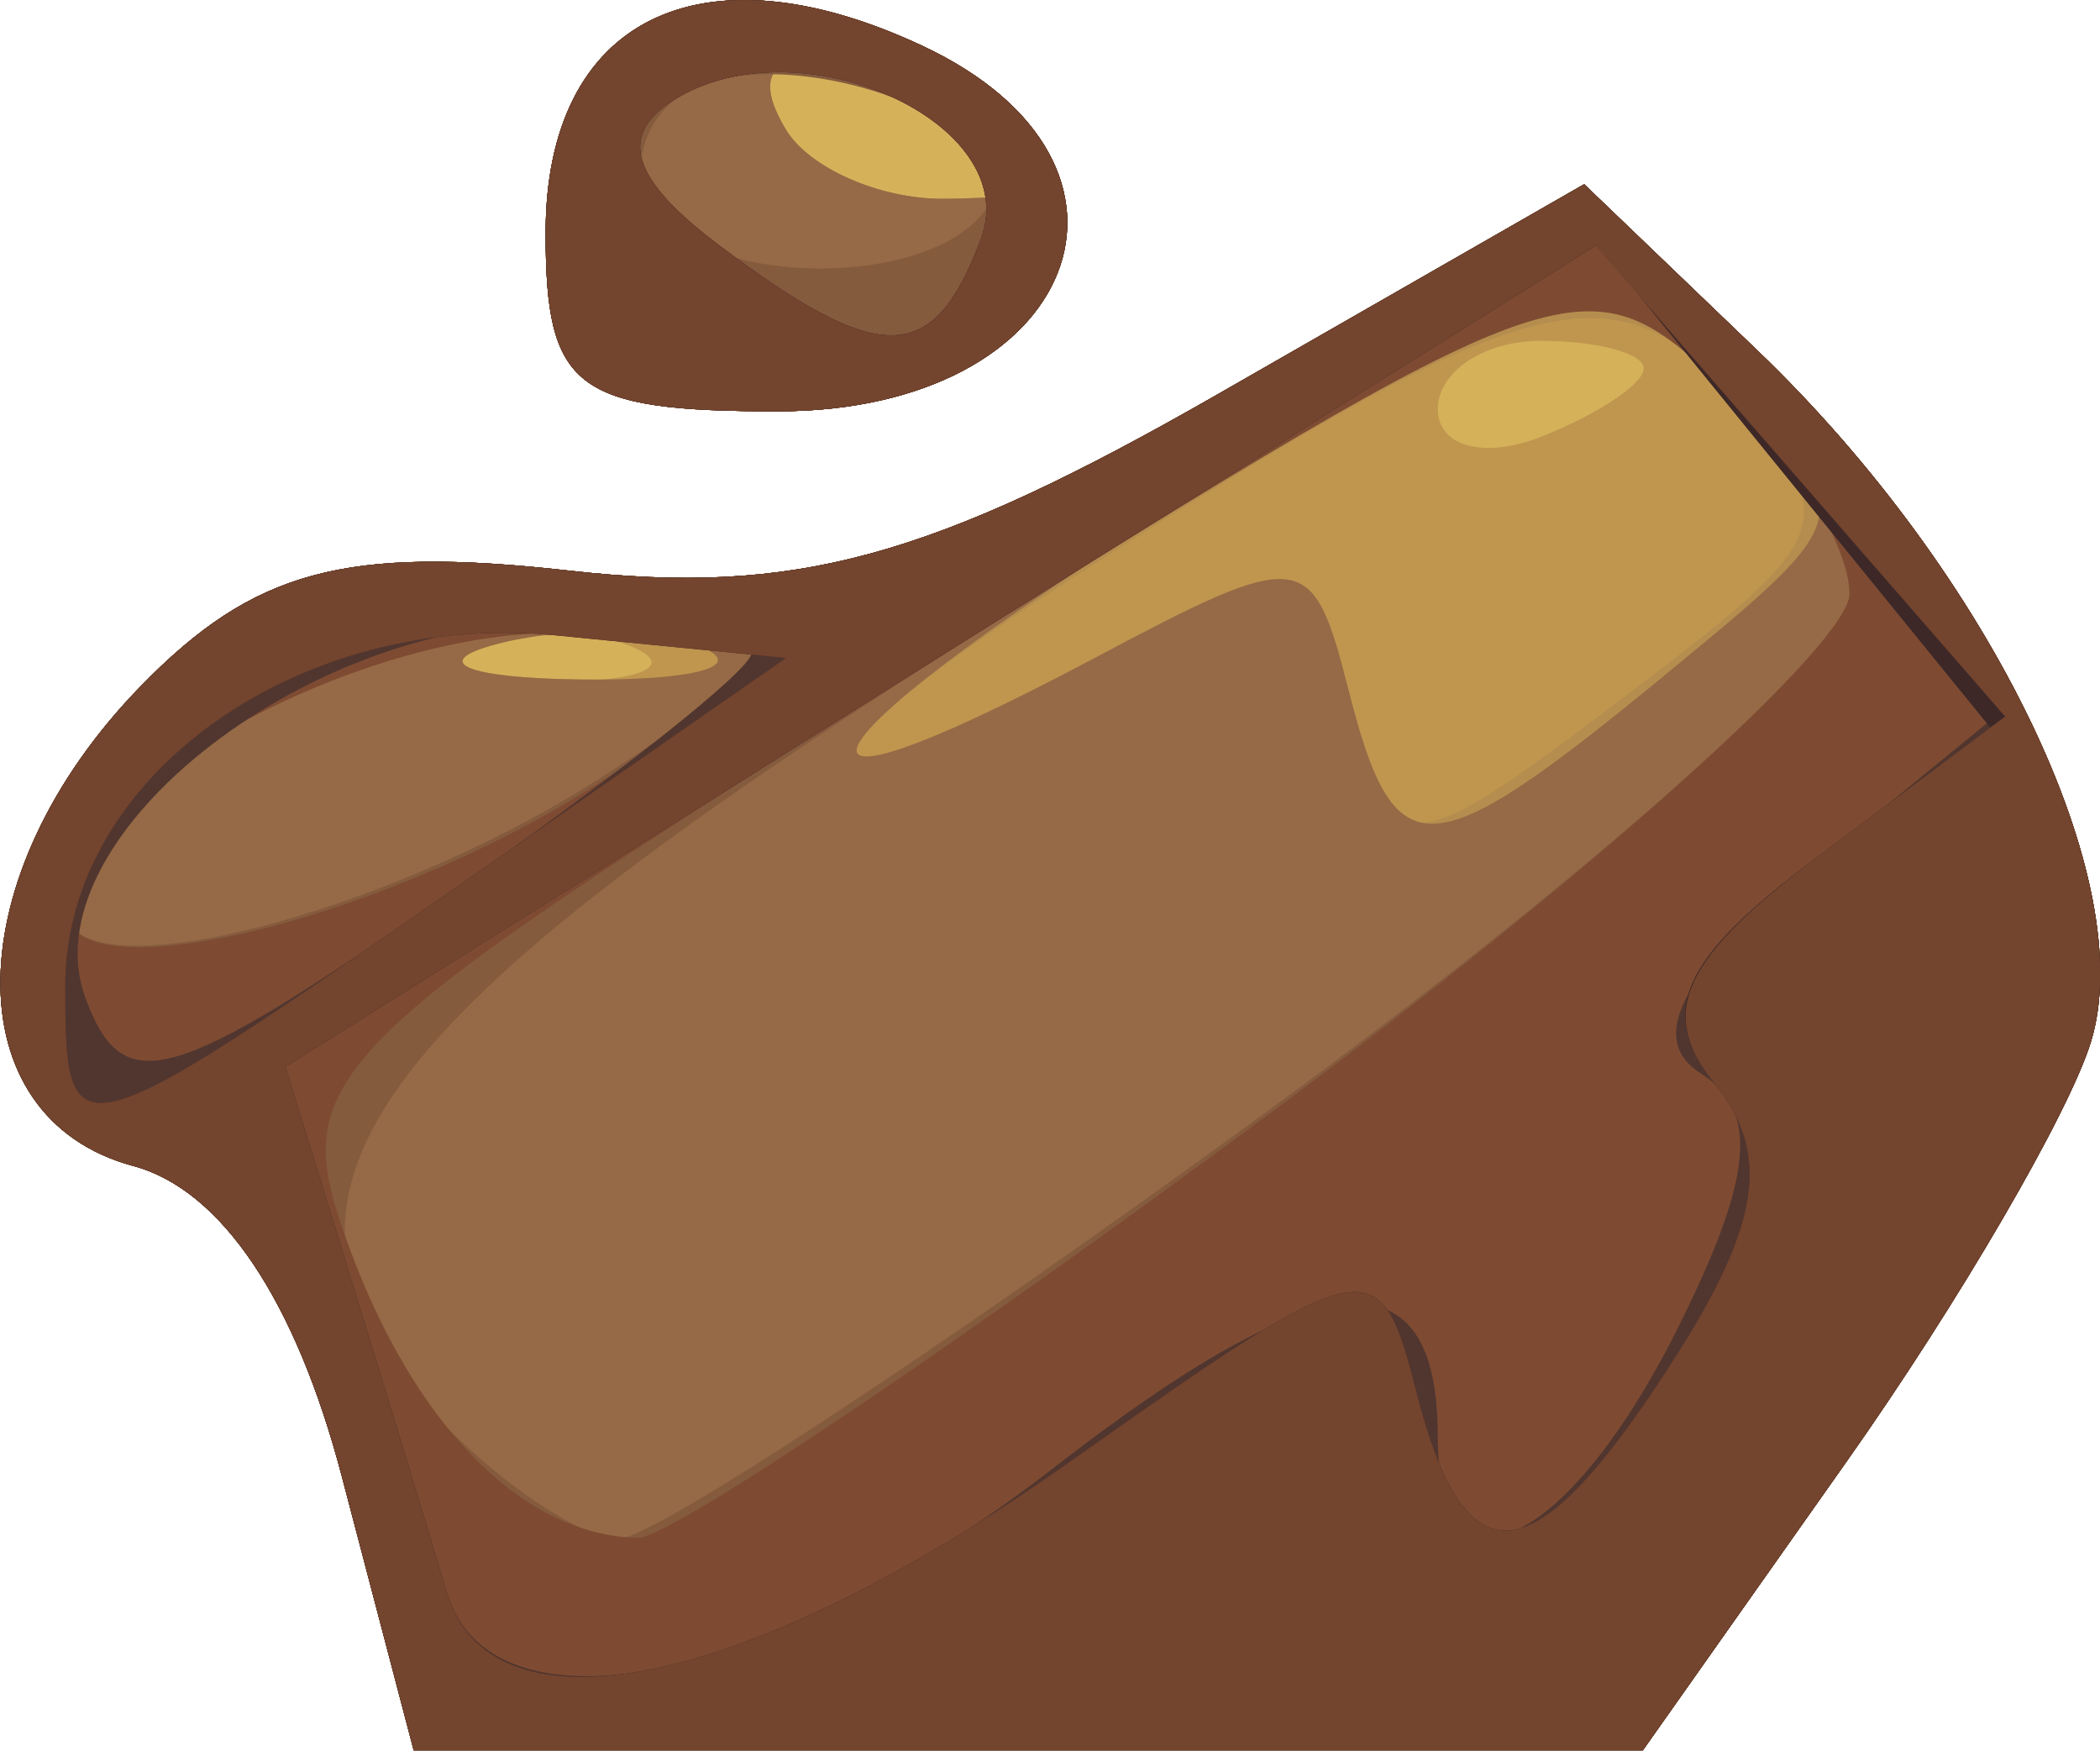
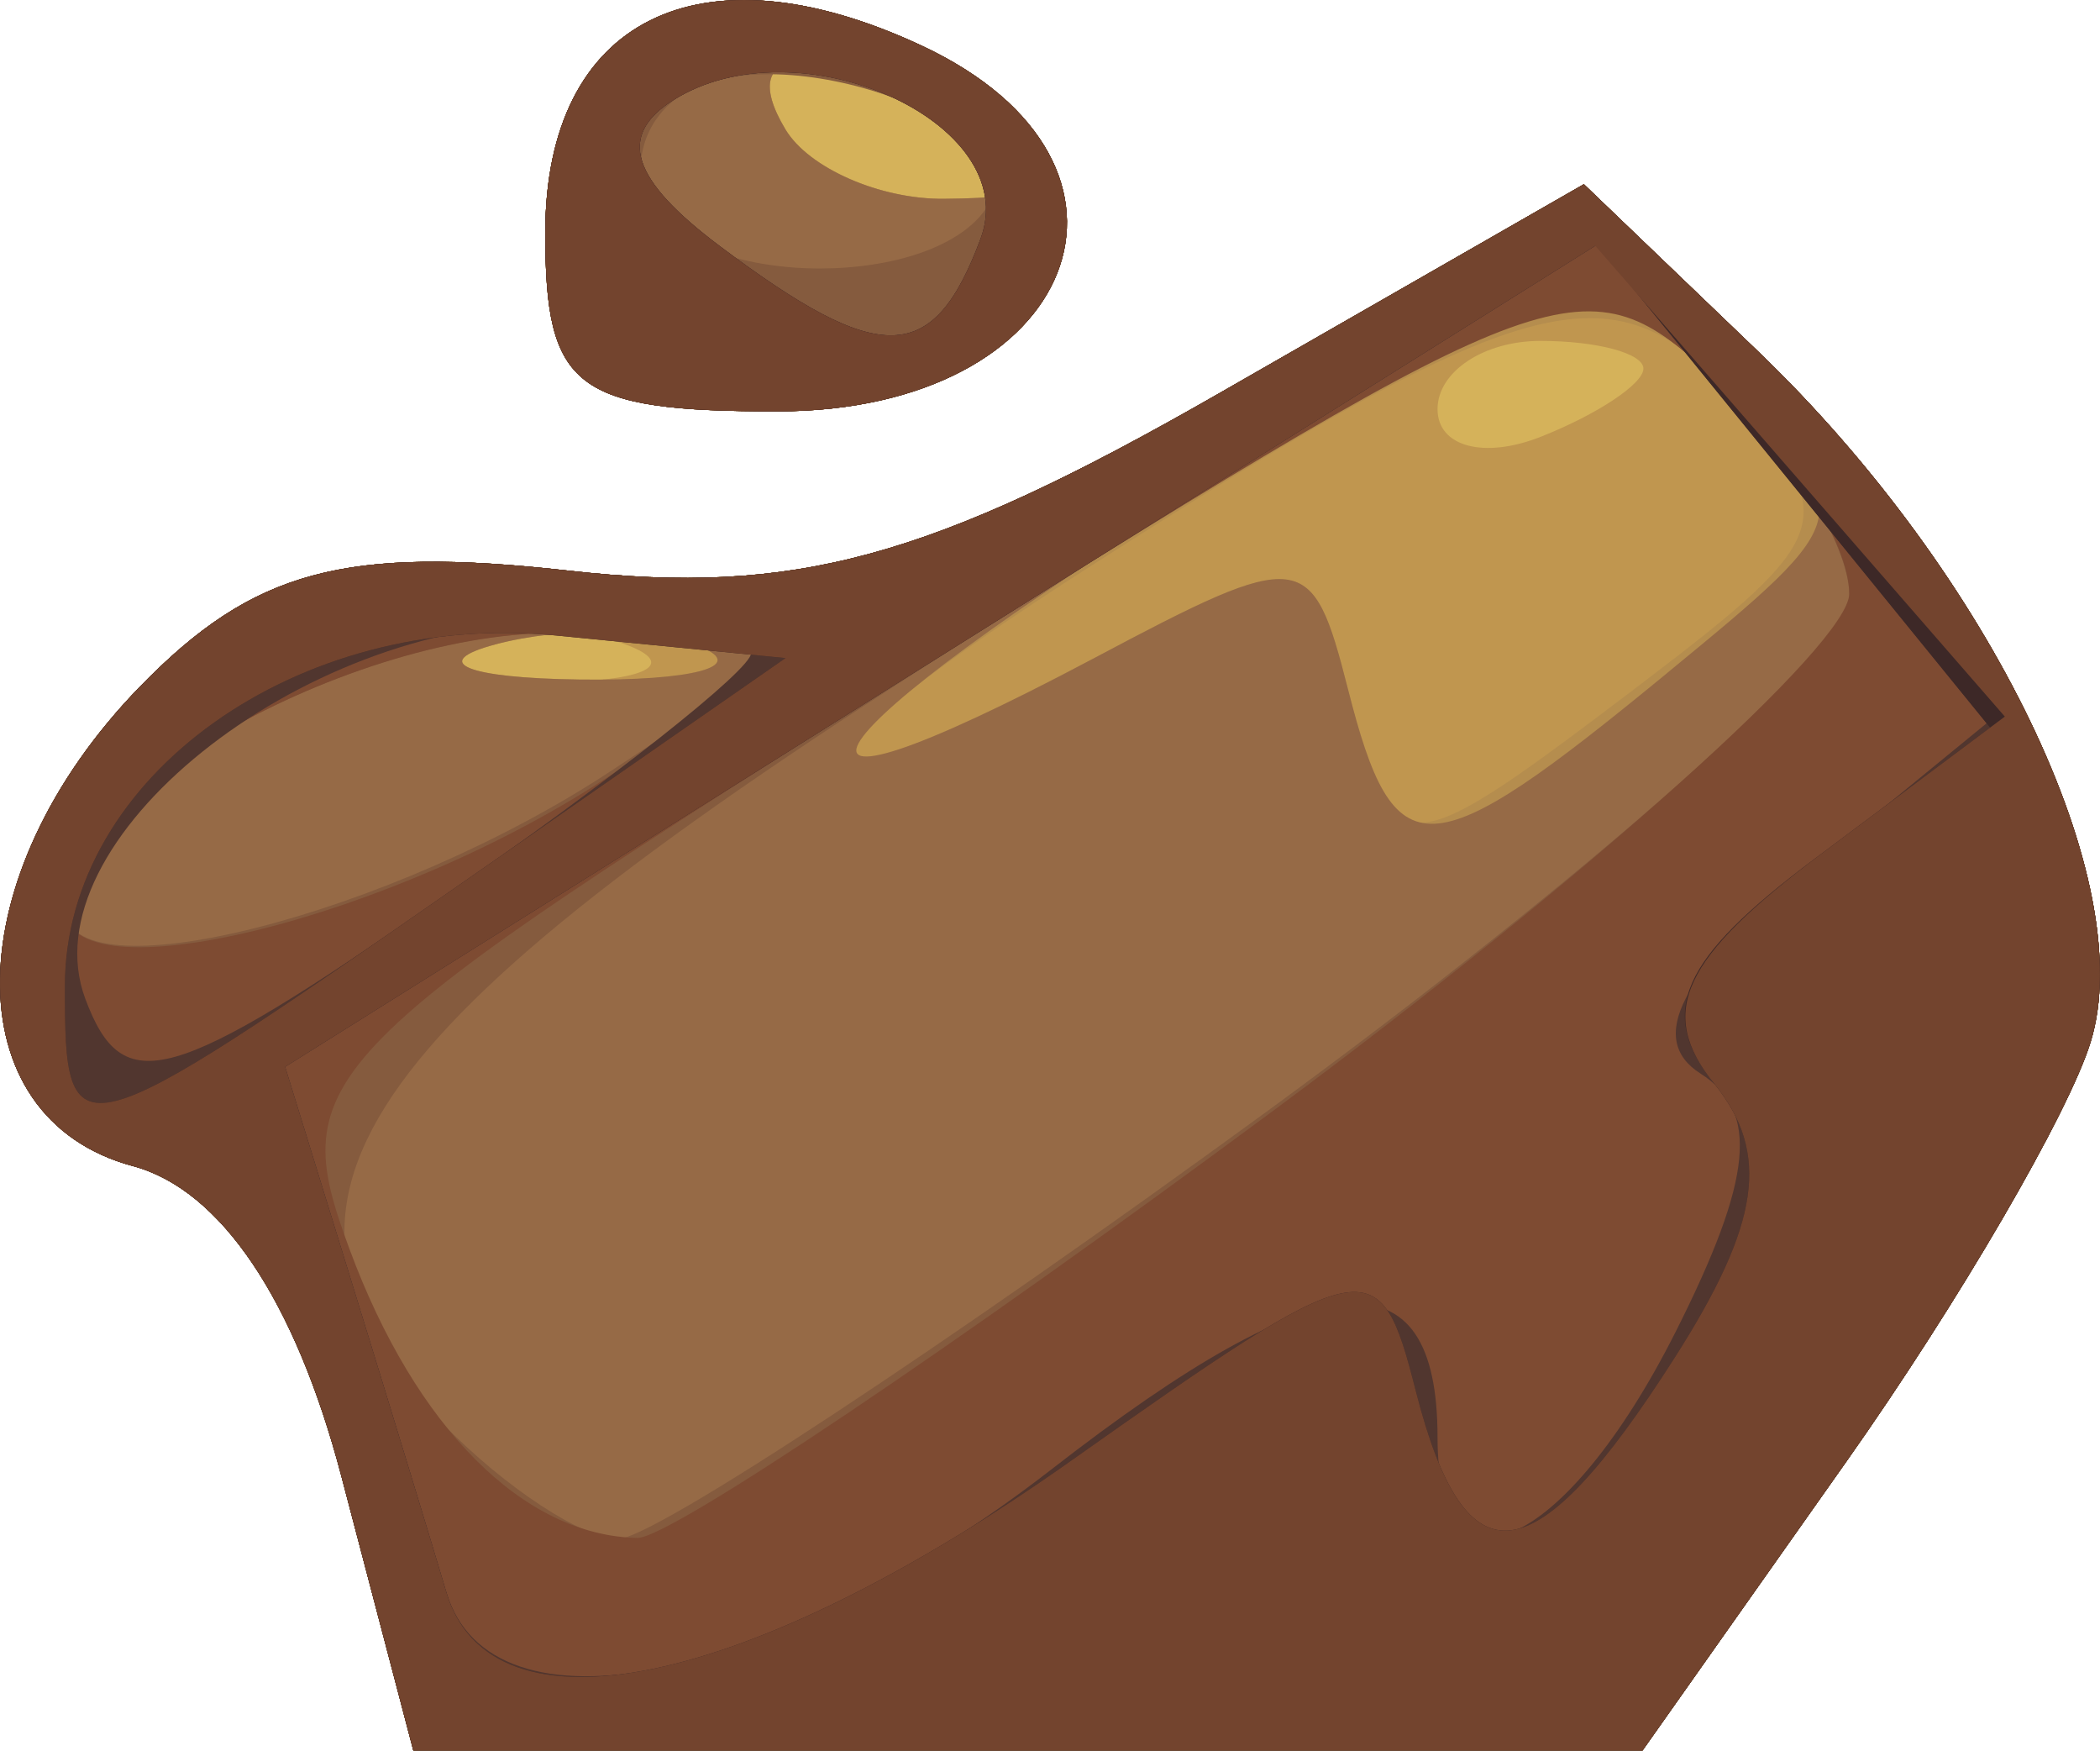
- <svg xmlns="http://www.w3.org/2000/svg" width="6" height="5" viewBox="0 0 1.587 1.323" version="1.1" id="svg1634">
+ <svg xmlns="http://www.w3.org/2000/svg" width="60" height="50" viewBox="0 0 15.875 13.229" version="1.1" id="svg1634">
  <defs id="defs1628" />
  <g id="layer1">
    <g id="g2261" transform="matrix(0.2173104,0,0,0.187102,2.971078,0.392935)">
-       <g id="g2293" transform="matrix(0.19609,0,0,0.2013128,-13.4661,2.542123)">
+       <g id="g2293" transform="matrix(1.9609,0,0,2.013128,-11.61261,44.32223)">
        <path style="fill:#d5b25a;stroke-width:1.312" d="M 5.008,6.568 C 4.188,3.032 2.87,0.811 1.309,0.337 -1.889,-0.634 -1.825,-5.499 1.435,-9.285 3.446,-11.621 5.058,-12.113 9.044,-11.609 c 4.001,0.506 6.411,-0.238 11.531,-3.557 l 6.473,-4.197 3.078,3.34 c 4.146,4.499 6.782,10.684 5.911,13.873 -0.393,1.438 -2.342,5.224 -4.332,8.414 L 28.089,12.062 H 17.185 6.282 Z M 8.623,-18.385 c 0,-4.291 2.748,-5.838 6.678,-3.758 4.498,2.38 2.769,7.337 -2.559,7.337 -3.596,0 -4.119,-0.455 -4.119,-3.58 z" id="path2311" />
        <path style="fill:#c0964f;stroke-width:1.312" d="M 5.008,6.568 C 4.188,3.032 2.87,0.811 1.309,0.337 -1.889,-0.634 -1.825,-5.499 1.435,-9.285 3.446,-11.621 5.058,-12.113 9.044,-11.609 c 4.001,0.506 6.411,-0.238 11.531,-3.557 l 6.473,-4.197 3.078,3.34 c 4.146,4.499 6.782,10.684 5.911,13.873 -0.393,1.438 -2.342,5.224 -4.332,8.414 L 28.089,12.062 H 17.185 6.282 Z M 10.145,-10.086 c -0.837,-0.392 -2.207,-0.392 -3.044,0 -0.837,0.392 -0.152,0.713 1.522,0.713 1.674,0 2.359,-0.321 1.522,-0.713 z m 17.959,-5.578 c 0,-0.306 -0.822,-0.556 -1.826,-0.556 -1.004,0 -1.826,0.616 -1.826,1.37 0,0.753 0.822,1.003 1.826,0.556 1.004,-0.448 1.826,-1.064 1.826,-1.37 z M 8.623,-18.385 c 0,-4.291 2.748,-5.838 6.678,-3.758 4.498,2.38 2.769,7.337 -2.559,7.337 -3.596,0 -4.119,-0.455 -4.119,-3.58 z m 7.305,-2.077 c -2.384,-1.79 -3.996,-1.79 -3.044,0 0.414,0.778 1.679,1.404 2.811,1.392 1.774,-0.019 1.806,-0.211 0.233,-1.392 z" id="path2309" />
        <path style="fill:#b58d4e;stroke-width:1.312" d="M 5.008,6.568 C 4.188,3.032 2.87,0.811 1.309,0.337 -1.889,-0.634 -1.825,-5.499 1.435,-9.285 3.446,-11.621 5.058,-12.113 9.044,-11.609 c 4.001,0.506 6.411,-0.238 11.531,-3.557 l 6.473,-4.197 3.078,3.34 c 4.146,4.499 6.782,10.684 5.911,13.873 -0.393,1.438 -2.342,5.224 -4.332,8.414 L 28.089,12.062 H 17.185 6.282 Z M 28.142,-9.406 c 3.318,-2.849 3.445,-3.273 1.663,-5.561 -2.198,-2.821 -3.651,-2.412 -11.441,3.218 -5.922,4.28 -5.827,5.392 0.154,1.8 3.506,-2.106 3.717,-2.071 4.343,0.707 0.814,3.616 0.883,3.613 5.282,-0.164 z M 11.386,-10.077 c -0.824,-0.387 -2.468,-0.411 -3.653,-0.052 -1.185,0.359 -0.51,0.675 1.499,0.704 2.009,0.029 2.978,-0.265 2.154,-0.652 z m -2.763,-8.309 c 0,-4.291 2.748,-5.838 6.678,-3.758 4.498,2.38 2.769,7.337 -2.559,7.337 -3.596,0 -4.119,-0.455 -4.119,-3.58 z m 7.305,-2.077 c -2.384,-1.79 -3.996,-1.79 -3.044,0 0.414,0.778 1.679,1.404 2.811,1.392 1.774,-0.019 1.806,-0.211 0.233,-1.392 z" id="path2307" />
        <path style="fill:#966a46;stroke-width:1.312" d="M 5.008,6.568 C 4.188,3.032 2.87,0.811 1.309,0.337 -1.889,-0.634 -1.825,-5.499 1.435,-9.285 3.446,-11.621 5.058,-12.113 9.044,-11.609 c 4.001,0.506 6.411,-0.238 11.531,-3.557 l 6.473,-4.197 3.078,3.34 c 4.146,4.499 6.782,10.684 5.911,13.873 -0.393,1.438 -2.342,5.224 -4.332,8.414 L 28.089,12.062 H 17.185 6.282 Z M 28.508,-9.54 c 3.439,-3.196 3.441,-3.211 0.993,-5.784 -2.391,-2.513 -2.629,-2.459 -9.18,2.092 -7.121,4.947 -8.496,7.302 -1.977,3.387 3.713,-2.23 3.884,-2.208 4.517,0.603 0.828,3.678 1.402,3.648 5.648,-0.298 z M 11.386,-10.077 c -0.824,-0.387 -2.468,-0.411 -3.653,-0.052 -1.185,0.359 -0.51,0.675 1.499,0.704 2.009,0.029 2.978,-0.265 2.154,-0.652 z m -2.763,-8.309 c 0,-4.291 2.748,-5.838 6.678,-3.758 4.498,2.38 2.769,7.337 -2.559,7.337 -3.596,0 -4.119,-0.455 -4.119,-3.58 z m 7.305,-2.077 c -2.384,-1.79 -3.996,-1.79 -3.044,0 0.414,0.778 1.679,1.404 2.811,1.392 1.774,-0.019 1.806,-0.211 0.233,-1.392 z" id="path2305" />
        <path style="fill:#855b3e;stroke-width:1.312" d="M 5.008,6.568 C 4.188,3.032 2.87,0.811 1.309,0.337 -1.889,-0.634 -1.825,-5.499 1.435,-9.285 3.446,-11.621 5.058,-12.113 9.044,-11.609 c 4.001,0.506 6.411,-0.238 11.531,-3.557 l 6.473,-4.197 3.078,3.34 c 4.146,4.499 6.782,10.684 5.911,13.873 -0.393,1.438 -2.342,5.224 -4.332,8.414 L 28.089,12.062 H 17.185 6.282 Z M 21.394,-0.734 C 27.093,-5.438 31.756,-10.112 31.756,-11.12 c 0,-1.008 -1.074,-2.961 -2.386,-4.341 -2.308,-2.426 -2.738,-2.258 -13.089,5.112 C 5.064,-2.363 3.004,1.092 6.819,5.523 c 1.088,1.264 2.481,2.297 3.095,2.297 0.614,0 5.78,-3.849 11.48,-8.554 z M 9.808,-7.605 12.819,-9.856 9.425,-10.313 c -3.486,-0.469 -9.324,2.954 -9.324,5.465 0,1.824 5.773,0.184 9.708,-2.758 z M 8.623,-18.385 c 0,-4.291 2.748,-5.838 6.678,-3.758 4.498,2.38 2.769,7.337 -2.559,7.337 -3.596,0 -4.119,-0.455 -4.119,-3.58 z m 7.86,-0.561 c 0.854,-1.605 -3.698,-3.462 -5.434,-2.217 -0.687,0.493 -0.933,1.488 -0.548,2.212 0.906,1.702 5.076,1.705 5.982,0.004 z" id="path2303" />
        <path style="fill:#7e4b32;stroke-width:1.312" d="M 5.008,6.568 C 4.188,3.032 2.87,0.811 1.309,0.337 -1.889,-0.634 -1.825,-5.499 1.435,-9.285 3.446,-11.621 5.058,-12.113 9.044,-11.609 c 4.001,0.506 6.411,-0.238 11.531,-3.557 l 6.473,-4.197 3.078,3.34 c 4.146,4.499 6.782,10.684 5.911,13.873 -0.393,1.438 -2.342,5.224 -4.332,8.414 L 28.089,12.062 H 17.185 6.282 Z M 21.522,-0.761 C 27.151,-5.48 31.756,-10.154 31.756,-11.148 c 0,-0.993 -1.07,-2.93 -2.378,-4.305 -2.297,-2.415 -2.768,-2.223 -13.897,5.665 C 4.439,-1.961 4.012,-1.473 5.152,2.009 6.322,5.583 8.239,7.756 10.26,7.798 10.825,7.81 15.893,3.959 21.522,-0.761 Z M 9.841,-7.55 12.885,-9.856 9.458,-10.313 c -3.513,-0.468 -9.357,2.945 -9.357,5.465 0,1.863 5.862,0.236 9.74,-2.702 z M 8.623,-18.385 c 0,-4.291 2.748,-5.838 6.678,-3.758 4.498,2.38 2.769,7.337 -2.559,7.337 -3.596,0 -4.119,-0.455 -4.119,-3.58 z m 7.722,0.117 c 0.771,-2.333 -3.238,-4.371 -5.46,-2.776 -0.987,0.709 -0.737,1.588 0.831,2.92 2.859,2.428 3.789,2.399 4.629,-0.143 z" id="path2301" />
        <path style="fill:#51362f;stroke-width:1.312" d="M 5.008,6.568 C 4.188,3.032 2.87,0.811 1.309,0.337 -1.889,-0.634 -1.825,-5.499 1.435,-9.285 3.446,-11.621 5.058,-12.113 9.044,-11.609 c 4.001,0.506 6.411,-0.238 11.531,-3.557 l 6.473,-4.197 3.078,3.34 c 4.146,4.499 6.782,10.684 5.911,13.873 -0.393,1.438 -2.342,5.224 -4.332,8.414 L 28.089,12.062 H 17.185 6.282 Z M 17.622,6.406 c 4.771,-4.193 6.83,-4.381 6.83,-0.624 0,3.417 2.266,2.278 4.226,-2.124 1.37,-3.078 1.484,-4.427 0.438,-5.178 -0.952,-0.683 -0.352,-2 1.831,-4.022 l 3.246,-3.006 -3.452,-4.803 -3.452,-4.803 -11.64,8.25 -11.64,8.25 1.198,4.384 C 5.864,5.14 6.611,7.909 6.866,8.881 7.659,11.907 12.676,10.753 17.622,6.406 Z M 12.276,-9.956 c 0,-0.334 -1.583,-0.607 -3.518,-0.607 -4.498,0 -9.334,4.398 -8.295,7.543 0.666,2.016 1.507,1.749 6.291,-2.001 3.037,-2.381 5.522,-4.601 5.522,-4.935 z M 8.623,-18.385 c 0,-4.291 2.748,-5.838 6.678,-3.758 4.498,2.38 2.769,7.337 -2.559,7.337 -3.596,0 -4.119,-0.455 -4.119,-3.58 z m 7.722,0.117 c 0.771,-2.333 -3.238,-4.371 -5.46,-2.776 -0.987,0.709 -0.737,1.588 0.831,2.92 2.859,2.428 3.789,2.399 4.629,-0.143 z" id="path2299" />
        <path style="fill:#3d2827;stroke-width:1.312" d="M 5.008,6.568 C 4.188,3.032 2.87,0.811 1.309,0.337 -1.889,-0.634 -1.825,-5.499 1.435,-9.285 3.446,-11.621 5.058,-12.113 9.044,-11.609 c 4.001,0.506 6.411,-0.238 11.531,-3.557 l 6.473,-4.197 3.078,3.34 c 4.146,4.499 6.782,10.684 5.911,13.873 -0.393,1.438 -2.342,5.224 -4.332,8.414 L 28.089,12.062 H 17.185 6.282 Z M 17.923,6.271 c 5.318,-4.25 5.497,-4.291 6.145,-1.414 0.882,3.915 2.101,3.738 4.586,-0.667 1.522,-2.697 1.704,-4.112 0.708,-5.504 -1.023,-1.432 -0.604,-2.497 1.776,-4.511 l 3.116,-2.636 -3.484,-4.847 -3.484,-4.847 -11.64,8.25 -11.64,8.25 1.198,4.384 C 5.864,5.14 6.611,7.909 6.866,8.881 7.659,11.908 12.216,10.832 17.923,6.271 Z M 7.04,-5.26 12.885,-9.856 8.814,-10.309 c -4.574,-0.509 -8.713,2.833 -8.713,7.036 0,3.414 0.112,3.382 6.94,-1.987 z m 1.583,-13.125 c 0,-4.291 2.748,-5.838 6.678,-3.758 4.498,2.38 2.769,7.337 -2.559,7.337 -3.596,0 -4.119,-0.455 -4.119,-3.58 z m 7.722,0.117 c 0.771,-2.333 -3.238,-4.371 -5.46,-2.776 -0.987,0.709 -0.737,1.588 0.831,2.92 2.859,2.428 3.789,2.399 4.629,-0.143 z" id="path2297" />
        <path style="fill:#73442e;fill-opacity:1;stroke-width:1.312" d="M 5.008,6.568 C 4.188,3.032 2.87,0.811 1.309,0.337 -1.889,-0.634 -1.825,-5.499 1.435,-9.285 3.446,-11.621 5.058,-12.113 9.044,-11.609 c 4.001,0.506 6.411,-0.238 11.531,-3.557 l 6.473,-4.197 3.078,3.34 c 4.146,4.499 6.782,10.684 5.911,13.873 -0.393,1.438 -2.342,5.224 -4.332,8.414 L 28.089,12.062 H 17.185 6.282 Z M 17.923,6.271 c 5.318,-4.25 5.497,-4.291 6.145,-1.414 0.882,3.915 2.101,3.738 4.586,-0.667 1.522,-2.697 1.704,-4.112 0.708,-5.504 -1.025,-1.434 -0.577,-2.52 1.907,-4.621 l 3.247,-2.747 -3.633,-4.723 -3.633,-4.723 -11.621,8.237 -11.621,8.237 1.198,4.384 C 5.864,5.14 6.611,7.909 6.866,8.881 7.659,11.908 12.216,10.832 17.923,6.271 Z M 7.04,-5.26 12.885,-9.856 8.814,-10.309 c -4.574,-0.509 -8.713,2.833 -8.713,7.036 0,3.414 0.112,3.382 6.94,-1.987 z m 1.583,-13.125 c 0,-4.291 2.748,-5.838 6.678,-3.758 4.498,2.38 2.769,7.337 -2.559,7.337 -3.596,0 -4.119,-0.455 -4.119,-3.58 z m 7.722,0.117 c 0.771,-2.333 -3.238,-4.371 -5.46,-2.776 -0.987,0.709 -0.737,1.588 0.831,2.92 2.859,2.428 3.789,2.399 4.629,-0.143 z" id="path2295" />
      </g>
    </g>
  </g>
</svg>
